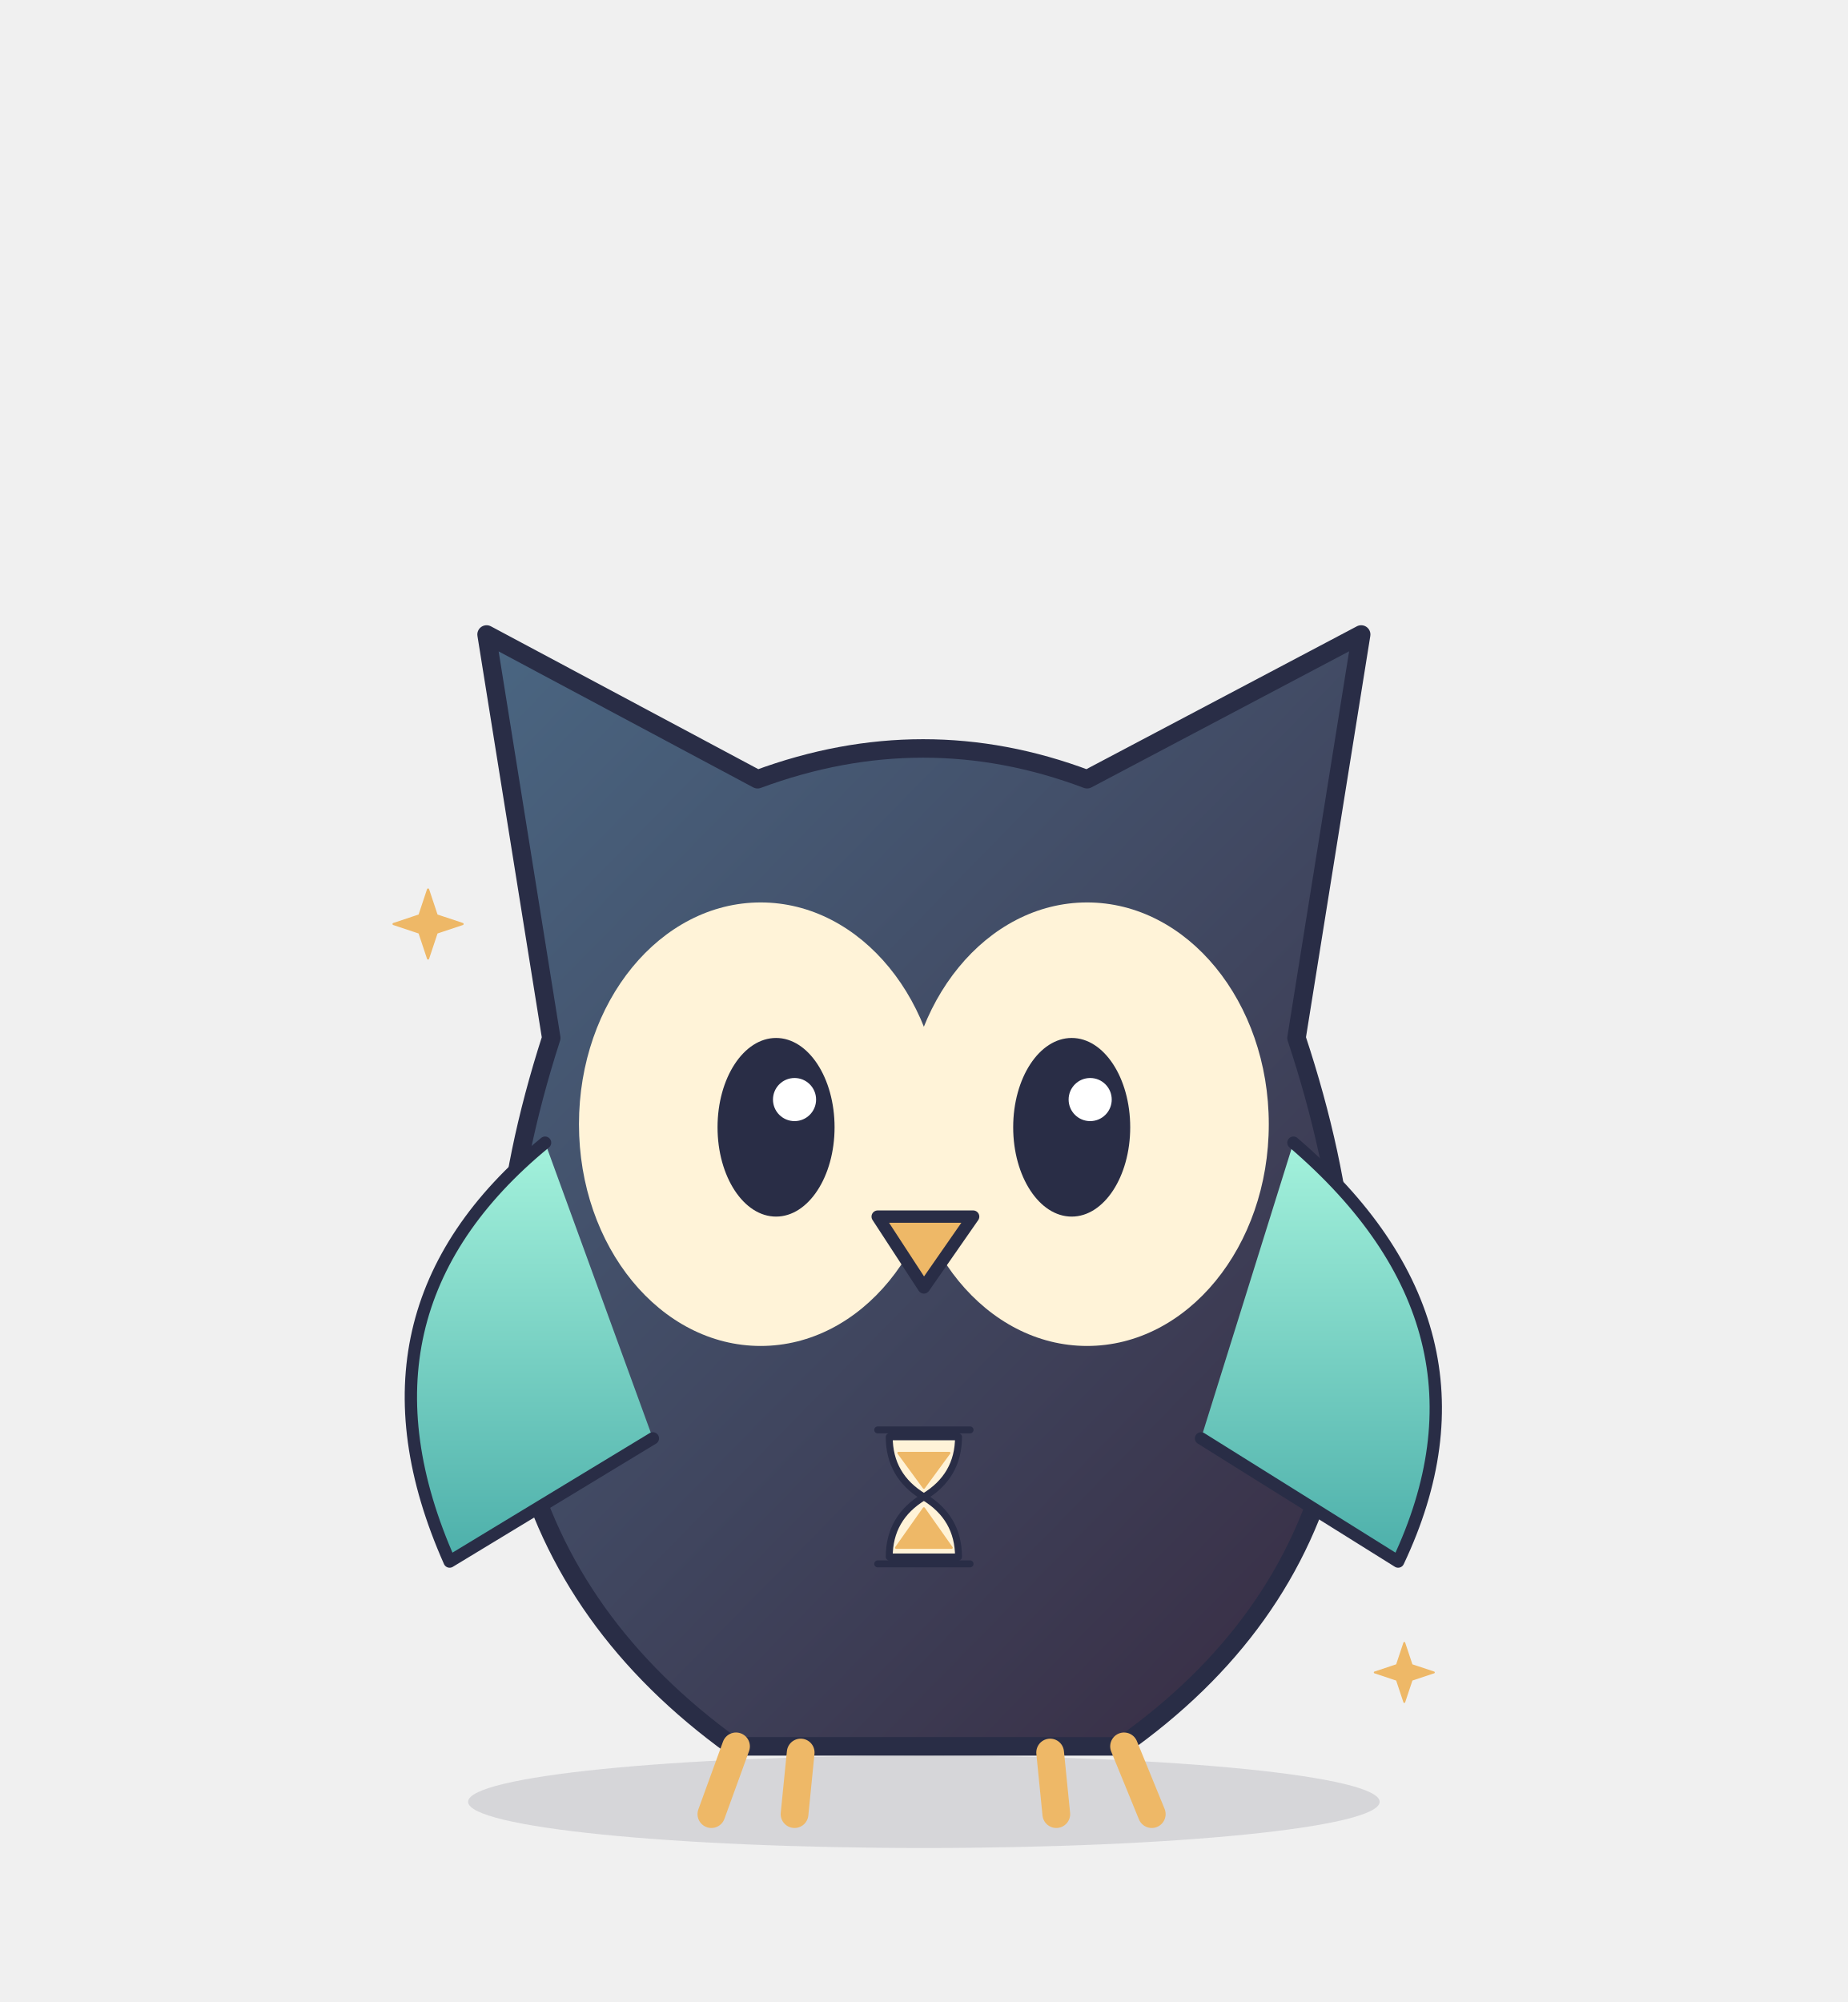
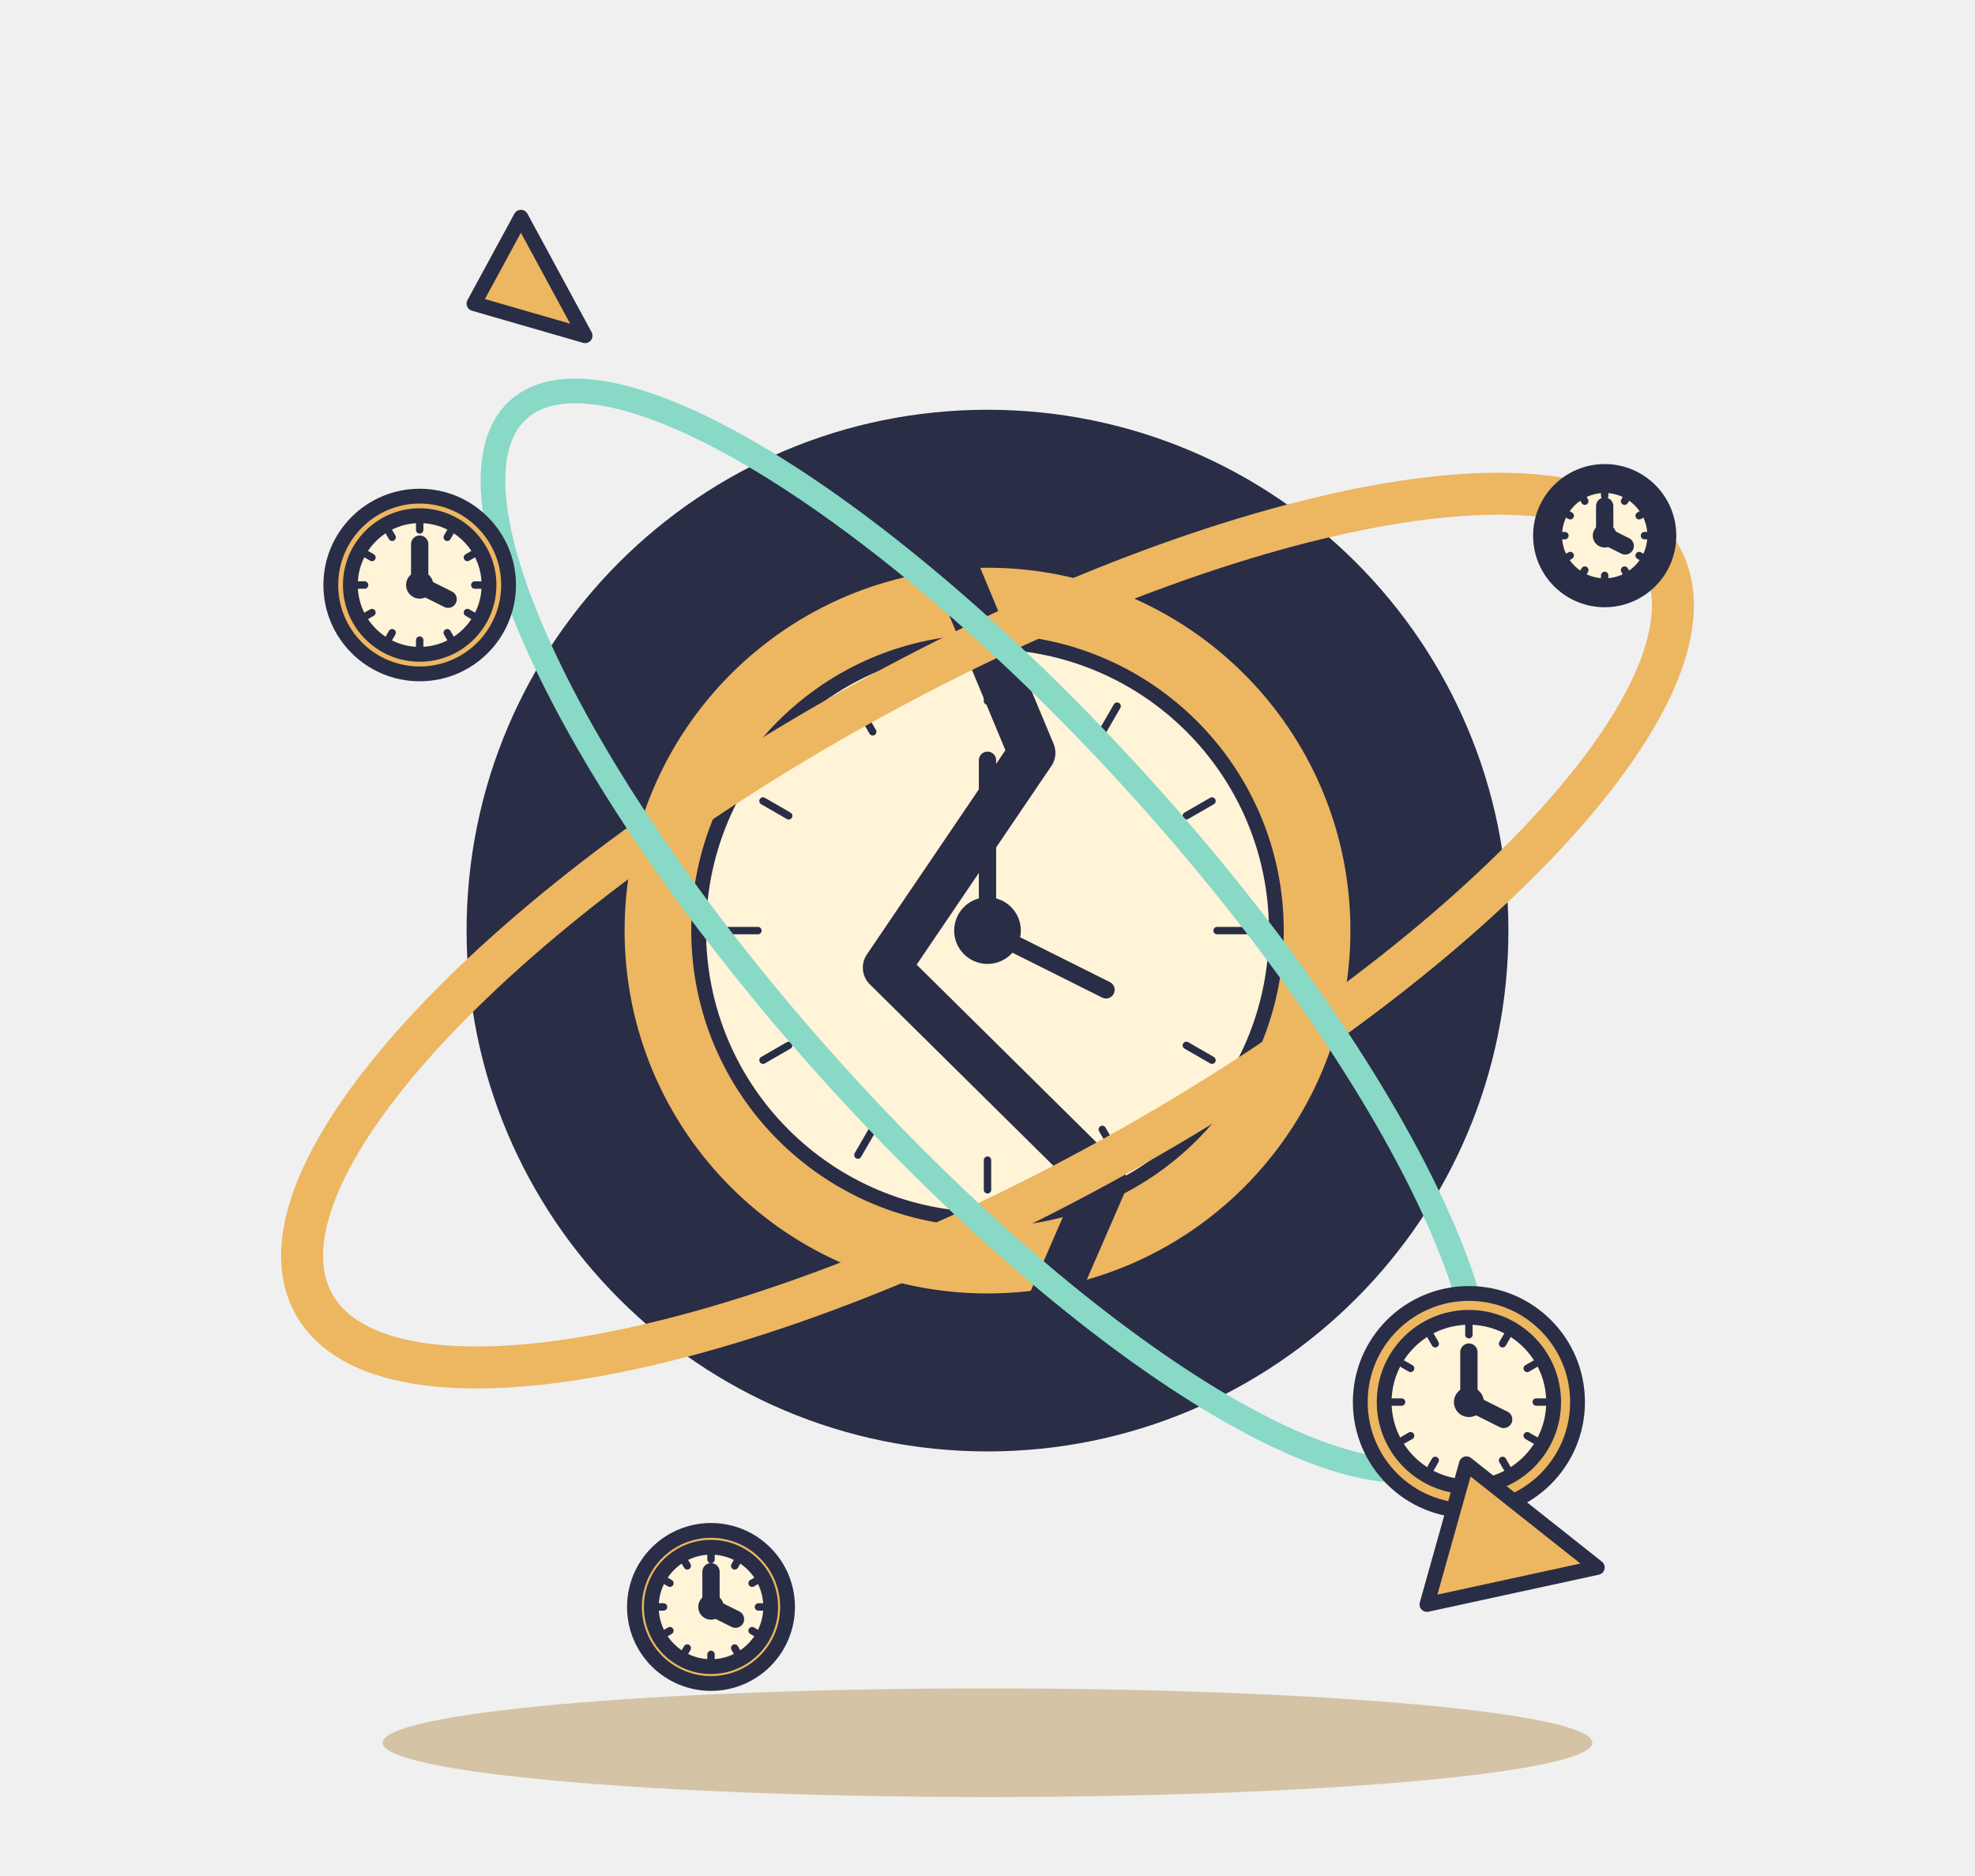
- <svg xmlns="http://www.w3.org/2000/svg" width="600" height="650" viewBox="0 0 600 650">
+ <svg xmlns="http://www.w3.org/2000/svg" width="800" height="760" viewBox="0 0 800 760">
  <defs>
-     <linearGradient id="gold" x2=".2" y2="1">
-       <stop stop-color="#ffe9a1" />
-       <stop offset="1" stop-color="#e8a344" />
+     <linearGradient id="coat" x2=".9" y2="1">
+       <stop stop-color="#626188" />
+       <stop offset="1" stop-color="#24283f" />
    </linearGradient>
-     <linearGradient id="coat" x2=".8" y2="1">
-       <stop stop-color="#4a6682" />
-       <stop offset="1" stop-color="#393047" />
+     <linearGradient id="gold" x2=".5" y2="1">
+       <stop stop-color="#fff0b5" />
+       <stop offset="1" stop-color="#d59b46" />
    </linearGradient>
-     <linearGradient id="mint" x2="0" y2="1">
-       <stop stop-color="#a4f2dc" />
-       <stop offset="1" stop-color="#4cafaa" />
-     </linearGradient>
-     <radialGradient id="glow">
-       <stop stop-color="#fff8da" />
-       <stop offset="1" stop-color="#f3e4c9" />
-     </radialGradient>
  </defs>
-   <ellipse cx="300" cy="585" rx="148" ry="15" fill="#30344822" />
-   <path d="M179 337 L158 206 246 253 Q300 233 353 253 L442 206 421 337 Q472 491 364 567 H238 Q130 489 179 337Z" fill="url(#coat)" stroke="#292d46" stroke-width="6" stroke-linejoin="round" stroke-linecap="round" />
-   <path d="M177 371 Q110 426 146 507 L212 467 M420 371 Q490 431 454 507 L390 467" fill="url(#mint)" stroke="#292d46" stroke-width="4" stroke-linejoin="round" stroke-linecap="round" />
-   <ellipse cx="247" cy="365" rx="59" ry="72" fill="#fff3d8" />
-   <ellipse cx="353" cy="365" rx="59" ry="72" fill="#fff3d8" />
-   <ellipse cx="252" cy="366" rx="19" ry="29" fill="#292d46" />
-   <ellipse cx="348" cy="366" rx="19" ry="29" fill="#292d46" />
-   <circle cx="258" cy="357" r="7" fill="white" stroke="none" stroke-width="3" />
-   <circle cx="354" cy="357" r="7" fill="white" stroke="none" stroke-width="3" />
-   <path d="M285 395 L300 418 316 395Z" fill="#eeb867" stroke="#292d46" stroke-width="4" stroke-linejoin="round" stroke-linecap="round" />
-   <g transform="translate(300 486) scale(0.75)">
-     <path d="M-20-29 H20 M-20 29 H20 M-15-26 Q-15-9 0 0 Q-15 9-15 26 H15 Q15 9 0 0 Q15-9 15-26 Z" fill="#fff3d8" stroke="#292d46" stroke-width="3" stroke-linejoin="round" stroke-linecap="round" />
-     <path d="M-11-19 H11 L0-4 Z M0 5 L-12 22 H12 Z" fill="#eeb867" stroke="#eeb867" stroke-width="1" stroke-linejoin="round" stroke-linecap="round" />
+   <ellipse cx="400" cy="706" rx="245" ry="22" fill="#d4c3a5" />
+   <circle cx="400" cy="377" r="208" fill="#292d46" stroke="#292d46" stroke-width="6" />
+   <circle cx="400" cy="377" r="150" fill="#edb660" stroke="#292d46" stroke-width="6" />
+   <circle cx="400" cy="377" r="117" fill="#fff3d8" stroke="#292d46" stroke-width="6" />
+   <path d="M400 470 L400 482" fill="none" stroke="#292d46" stroke-width="3" stroke-linejoin="round" stroke-linecap="round" />
+   <path d="M446.5 457.54 L452.5 467.933" fill="none" stroke="#292d46" stroke-width="3" stroke-linejoin="round" stroke-linecap="round" />
+   <path d="M480.54 423.5 L490.933 429.5" fill="none" stroke="#292d46" stroke-width="3" stroke-linejoin="round" stroke-linecap="round" />
+   <path d="M493 377 L505 377" fill="none" stroke="#292d46" stroke-width="3" stroke-linejoin="round" stroke-linecap="round" />
+   <path d="M480.54 330.5 L490.933 324.5" fill="none" stroke="#292d46" stroke-width="3" stroke-linejoin="round" stroke-linecap="round" />
+   <path d="M446.5 296.46 L452.5 286.067" fill="none" stroke="#292d46" stroke-width="3" stroke-linejoin="round" stroke-linecap="round" />
+   <path d="M400 284 L400 272" fill="none" stroke="#292d46" stroke-width="3" stroke-linejoin="round" stroke-linecap="round" />
+   <path d="M353.5 296.46 L347.5 286.067" fill="none" stroke="#292d46" stroke-width="3" stroke-linejoin="round" stroke-linecap="round" />
+   <path d="M319.46 330.5 L309.067 324.5" fill="none" stroke="#292d46" stroke-width="3" stroke-linejoin="round" stroke-linecap="round" />
+   <path d="M307 377 L295 377" fill="none" stroke="#292d46" stroke-width="3" stroke-linejoin="round" stroke-linecap="round" />
+   <path d="M319.46 423.5 L309.067 429.5" fill="none" stroke="#292d46" stroke-width="3" stroke-linejoin="round" stroke-linecap="round" />
+   <path d="M353.5 457.54 L347.5 467.933" fill="none" stroke="#292d46" stroke-width="3" stroke-linejoin="round" stroke-linecap="round" />
+   <path d="M400 308 V377 L448 401" fill="none" stroke="#292d46" stroke-width="7" stroke-linejoin="round" stroke-linecap="round" />
+   <circle cx="400" cy="377" r="10.5" fill="#292d46" stroke="#292d46" stroke-width="6" />
+   <path d="M378 209 L418 305 L359 392 L447 479 L417 548" fill="none" stroke="#292d46" stroke-width="19" stroke-linejoin="round" stroke-linecap="round" />
+   <g transform="translate(400 377) rotate(-29) scale(1 1)">
+     <ellipse rx="312" ry="105" fill="none" stroke="#edb660" stroke-width="17" />
  </g>
-   <path d="M239 567 l-8 22 M260 569 l-2 20 M341 569 l2 20 M365 567 l9 22" fill="none" stroke="#eeb867" stroke-width="9" stroke-linejoin="round" stroke-linecap="round" />
-   <g transform="translate(139 300) scale(0.7)">
-     <path d="M0-16 L4-4 16 0 4 4 0 16-4 4-16 0-4-4Z" fill="#eeb867" stroke="#eeb867" stroke-width="1" stroke-linejoin="round" stroke-linecap="round" />
+   <g transform="translate(400 377) rotate(48) scale(1 1)">
+     <ellipse rx="284" ry="85" fill="none" stroke="#88d9c6" stroke-width="10" />
  </g>
-   <g transform="translate(456 543) scale(0.6)">
-     <path d="M0-16 L4-4 16 0 4 4 0 16-4 4-16 0-4-4Z" fill="#eeb867" stroke="#eeb867" stroke-width="1" stroke-linejoin="round" stroke-linecap="round" />
-   </g>
+   <circle cx="170" cy="237" r="36" fill="#edb660" stroke="#292d46" stroke-width="6" />
+   <circle cx="170" cy="237" r="28.08" fill="#fff3d8" stroke="#292d46" stroke-width="6" />
+   <path d="M170 259.32 L170 262.2" fill="none" stroke="#292d46" stroke-width="3" stroke-linejoin="round" stroke-linecap="round" />
+   <path d="M181.16 256.33 L182.6 258.824" fill="none" stroke="#292d46" stroke-width="3" stroke-linejoin="round" stroke-linecap="round" />
+   <path d="M189.33 248.16 L191.824 249.6" fill="none" stroke="#292d46" stroke-width="3" stroke-linejoin="round" stroke-linecap="round" />
+   <path d="M192.32 237 L195.2 237" fill="none" stroke="#292d46" stroke-width="3" stroke-linejoin="round" stroke-linecap="round" />
+   <path d="M189.33 225.84 L191.824 224.4" fill="none" stroke="#292d46" stroke-width="3" stroke-linejoin="round" stroke-linecap="round" />
+   <path d="M181.16 217.67 L182.6 215.176" fill="none" stroke="#292d46" stroke-width="3" stroke-linejoin="round" stroke-linecap="round" />
+   <path d="M170 214.68 L170 211.8" fill="none" stroke="#292d46" stroke-width="3" stroke-linejoin="round" stroke-linecap="round" />
+   <path d="M158.84 217.67 L157.4 215.176" fill="none" stroke="#292d46" stroke-width="3" stroke-linejoin="round" stroke-linecap="round" />
+   <path d="M150.67 225.84 L148.176 224.4" fill="none" stroke="#292d46" stroke-width="3" stroke-linejoin="round" stroke-linecap="round" />
+   <path d="M147.68 237 L144.8 237" fill="none" stroke="#292d46" stroke-width="3" stroke-linejoin="round" stroke-linecap="round" />
+   <path d="M150.67 248.16 L148.176 249.6" fill="none" stroke="#292d46" stroke-width="3" stroke-linejoin="round" stroke-linecap="round" />
+   <path d="M158.84 256.33 L157.4 258.824" fill="none" stroke="#292d46" stroke-width="3" stroke-linejoin="round" stroke-linecap="round" />
+   <path d="M170 220.44 V237 L181.52 242.76" fill="none" stroke="#292d46" stroke-width="7" stroke-linejoin="round" stroke-linecap="round" />
+   <circle cx="170" cy="237" r="2.52" fill="#292d46" stroke="#292d46" stroke-width="6" />
+   <circle cx="595" cy="568" r="44" fill="#edb660" stroke="#292d46" stroke-width="6" />
+   <circle cx="595" cy="568" r="34.32" fill="#fff3d8" stroke="#292d46" stroke-width="6" />
+   <path d="M595 595.28 L595 598.8" fill="none" stroke="#292d46" stroke-width="3" stroke-linejoin="round" stroke-linecap="round" />
+   <path d="M608.64 591.625 L610.4 594.674" fill="none" stroke="#292d46" stroke-width="3" stroke-linejoin="round" stroke-linecap="round" />
+   <path d="M618.625 581.64 L621.674 583.4" fill="none" stroke="#292d46" stroke-width="3" stroke-linejoin="round" stroke-linecap="round" />
+   <path d="M622.28 568 L625.8 568" fill="none" stroke="#292d46" stroke-width="3" stroke-linejoin="round" stroke-linecap="round" />
+   <path d="M618.625 554.36 L621.674 552.6" fill="none" stroke="#292d46" stroke-width="3" stroke-linejoin="round" stroke-linecap="round" />
+   <path d="M608.64 544.375 L610.4 541.326" fill="none" stroke="#292d46" stroke-width="3" stroke-linejoin="round" stroke-linecap="round" />
+   <path d="M595 540.72 L595 537.2" fill="none" stroke="#292d46" stroke-width="3" stroke-linejoin="round" stroke-linecap="round" />
+   <path d="M581.36 544.375 L579.6 541.326" fill="none" stroke="#292d46" stroke-width="3" stroke-linejoin="round" stroke-linecap="round" />
+   <path d="M571.375 554.36 L568.326 552.6" fill="none" stroke="#292d46" stroke-width="3" stroke-linejoin="round" stroke-linecap="round" />
+   <path d="M567.72 568 L564.2 568" fill="none" stroke="#292d46" stroke-width="3" stroke-linejoin="round" stroke-linecap="round" />
+   <path d="M571.375 581.64 L568.326 583.4" fill="none" stroke="#292d46" stroke-width="3" stroke-linejoin="round" stroke-linecap="round" />
+   <path d="M581.36 591.625 L579.6 594.674" fill="none" stroke="#292d46" stroke-width="3" stroke-linejoin="round" stroke-linecap="round" />
+   <path d="M595 547.76 V568 L609.08 575.04" fill="none" stroke="#292d46" stroke-width="7" stroke-linejoin="round" stroke-linecap="round" />
+   <circle cx="595" cy="568" r="3.08" fill="#292d46" stroke="#292d46" stroke-width="6" />
+   <circle cx="650" cy="217" r="26" fill="#edb660" stroke="#292d46" stroke-width="6" />
+   <circle cx="650" cy="217" r="20.28" fill="#fff3d8" stroke="#292d46" stroke-width="6" />
+   <path d="M650 233.12 L650 235.2" fill="none" stroke="#292d46" stroke-width="3" stroke-linejoin="round" stroke-linecap="round" />
+   <path d="M658.06 230.96 L659.1 232.762" fill="none" stroke="#292d46" stroke-width="3" stroke-linejoin="round" stroke-linecap="round" />
+   <path d="M663.96 225.06 L665.762 226.1" fill="none" stroke="#292d46" stroke-width="3" stroke-linejoin="round" stroke-linecap="round" />
+   <path d="M666.12 217 L668.2 217" fill="none" stroke="#292d46" stroke-width="3" stroke-linejoin="round" stroke-linecap="round" />
+   <path d="M663.96 208.94 L665.762 207.9" fill="none" stroke="#292d46" stroke-width="3" stroke-linejoin="round" stroke-linecap="round" />
+   <path d="M658.06 203.04 L659.1 201.238" fill="none" stroke="#292d46" stroke-width="3" stroke-linejoin="round" stroke-linecap="round" />
+   <path d="M650 200.88 L650 198.8" fill="none" stroke="#292d46" stroke-width="3" stroke-linejoin="round" stroke-linecap="round" />
+   <path d="M641.94 203.04 L640.9 201.238" fill="none" stroke="#292d46" stroke-width="3" stroke-linejoin="round" stroke-linecap="round" />
+   <path d="M636.04 208.94 L634.238 207.9" fill="none" stroke="#292d46" stroke-width="3" stroke-linejoin="round" stroke-linecap="round" />
+   <path d="M633.88 217 L631.8 217" fill="none" stroke="#292d46" stroke-width="3" stroke-linejoin="round" stroke-linecap="round" />
+   <path d="M636.04 225.06 L634.238 226.1" fill="none" stroke="#292d46" stroke-width="3" stroke-linejoin="round" stroke-linecap="round" />
+   <path d="M641.94 230.96 L640.9 232.762" fill="none" stroke="#292d46" stroke-width="3" stroke-linejoin="round" stroke-linecap="round" />
+   <path d="M650 205.04 V217 L658.32 221.16" fill="none" stroke="#292d46" stroke-width="7" stroke-linejoin="round" stroke-linecap="round" />
+   <circle cx="650" cy="217" r="1.82" fill="#292d46" stroke="#292d46" stroke-width="6" />
+   <circle cx="288" cy="651" r="31" fill="#edb660" stroke="#292d46" stroke-width="6" />
+   <circle cx="288" cy="651" r="24.18" fill="#fff3d8" stroke="#292d46" stroke-width="6" />
+   <path d="M288 670.22 L288 672.7" fill="none" stroke="#292d46" stroke-width="3" stroke-linejoin="round" stroke-linecap="round" />
+   <path d="M297.61 667.645 L298.85 669.793" fill="none" stroke="#292d46" stroke-width="3" stroke-linejoin="round" stroke-linecap="round" />
+   <path d="M304.645 660.61 L306.793 661.85" fill="none" stroke="#292d46" stroke-width="3" stroke-linejoin="round" stroke-linecap="round" />
+   <path d="M307.22 651 L309.7 651" fill="none" stroke="#292d46" stroke-width="3" stroke-linejoin="round" stroke-linecap="round" />
+   <path d="M304.645 641.39 L306.793 640.15" fill="none" stroke="#292d46" stroke-width="3" stroke-linejoin="round" stroke-linecap="round" />
+   <path d="M297.61 634.355 L298.85 632.207" fill="none" stroke="#292d46" stroke-width="3" stroke-linejoin="round" stroke-linecap="round" />
+   <path d="M288 631.78 L288 629.3" fill="none" stroke="#292d46" stroke-width="3" stroke-linejoin="round" stroke-linecap="round" />
+   <path d="M278.39 634.355 L277.15 632.207" fill="none" stroke="#292d46" stroke-width="3" stroke-linejoin="round" stroke-linecap="round" />
+   <path d="M271.355 641.39 L269.207 640.15" fill="none" stroke="#292d46" stroke-width="3" stroke-linejoin="round" stroke-linecap="round" />
+   <path d="M268.78 651 L266.3 651" fill="none" stroke="#292d46" stroke-width="3" stroke-linejoin="round" stroke-linecap="round" />
+   <path d="M271.355 660.61 L269.207 661.85" fill="none" stroke="#292d46" stroke-width="3" stroke-linejoin="round" stroke-linecap="round" />
+   <path d="M278.39 667.645 L277.15 669.793" fill="none" stroke="#292d46" stroke-width="3" stroke-linejoin="round" stroke-linecap="round" />
+   <path d="M288 636.74 V651 L297.92 655.96" fill="none" stroke="#292d46" stroke-width="7" stroke-linejoin="round" stroke-linecap="round" />
+   <circle cx="288" cy="651" r="2.17" fill="#292d46" stroke="#292d46" stroke-width="6" />
+   <path d="M211 88 L237 136 L192 123 Z M594 593 L647 635 L578 650 Z" fill="#edb660" stroke="#292d46" stroke-width="6" stroke-linejoin="round" stroke-linecap="round" />
</svg>
